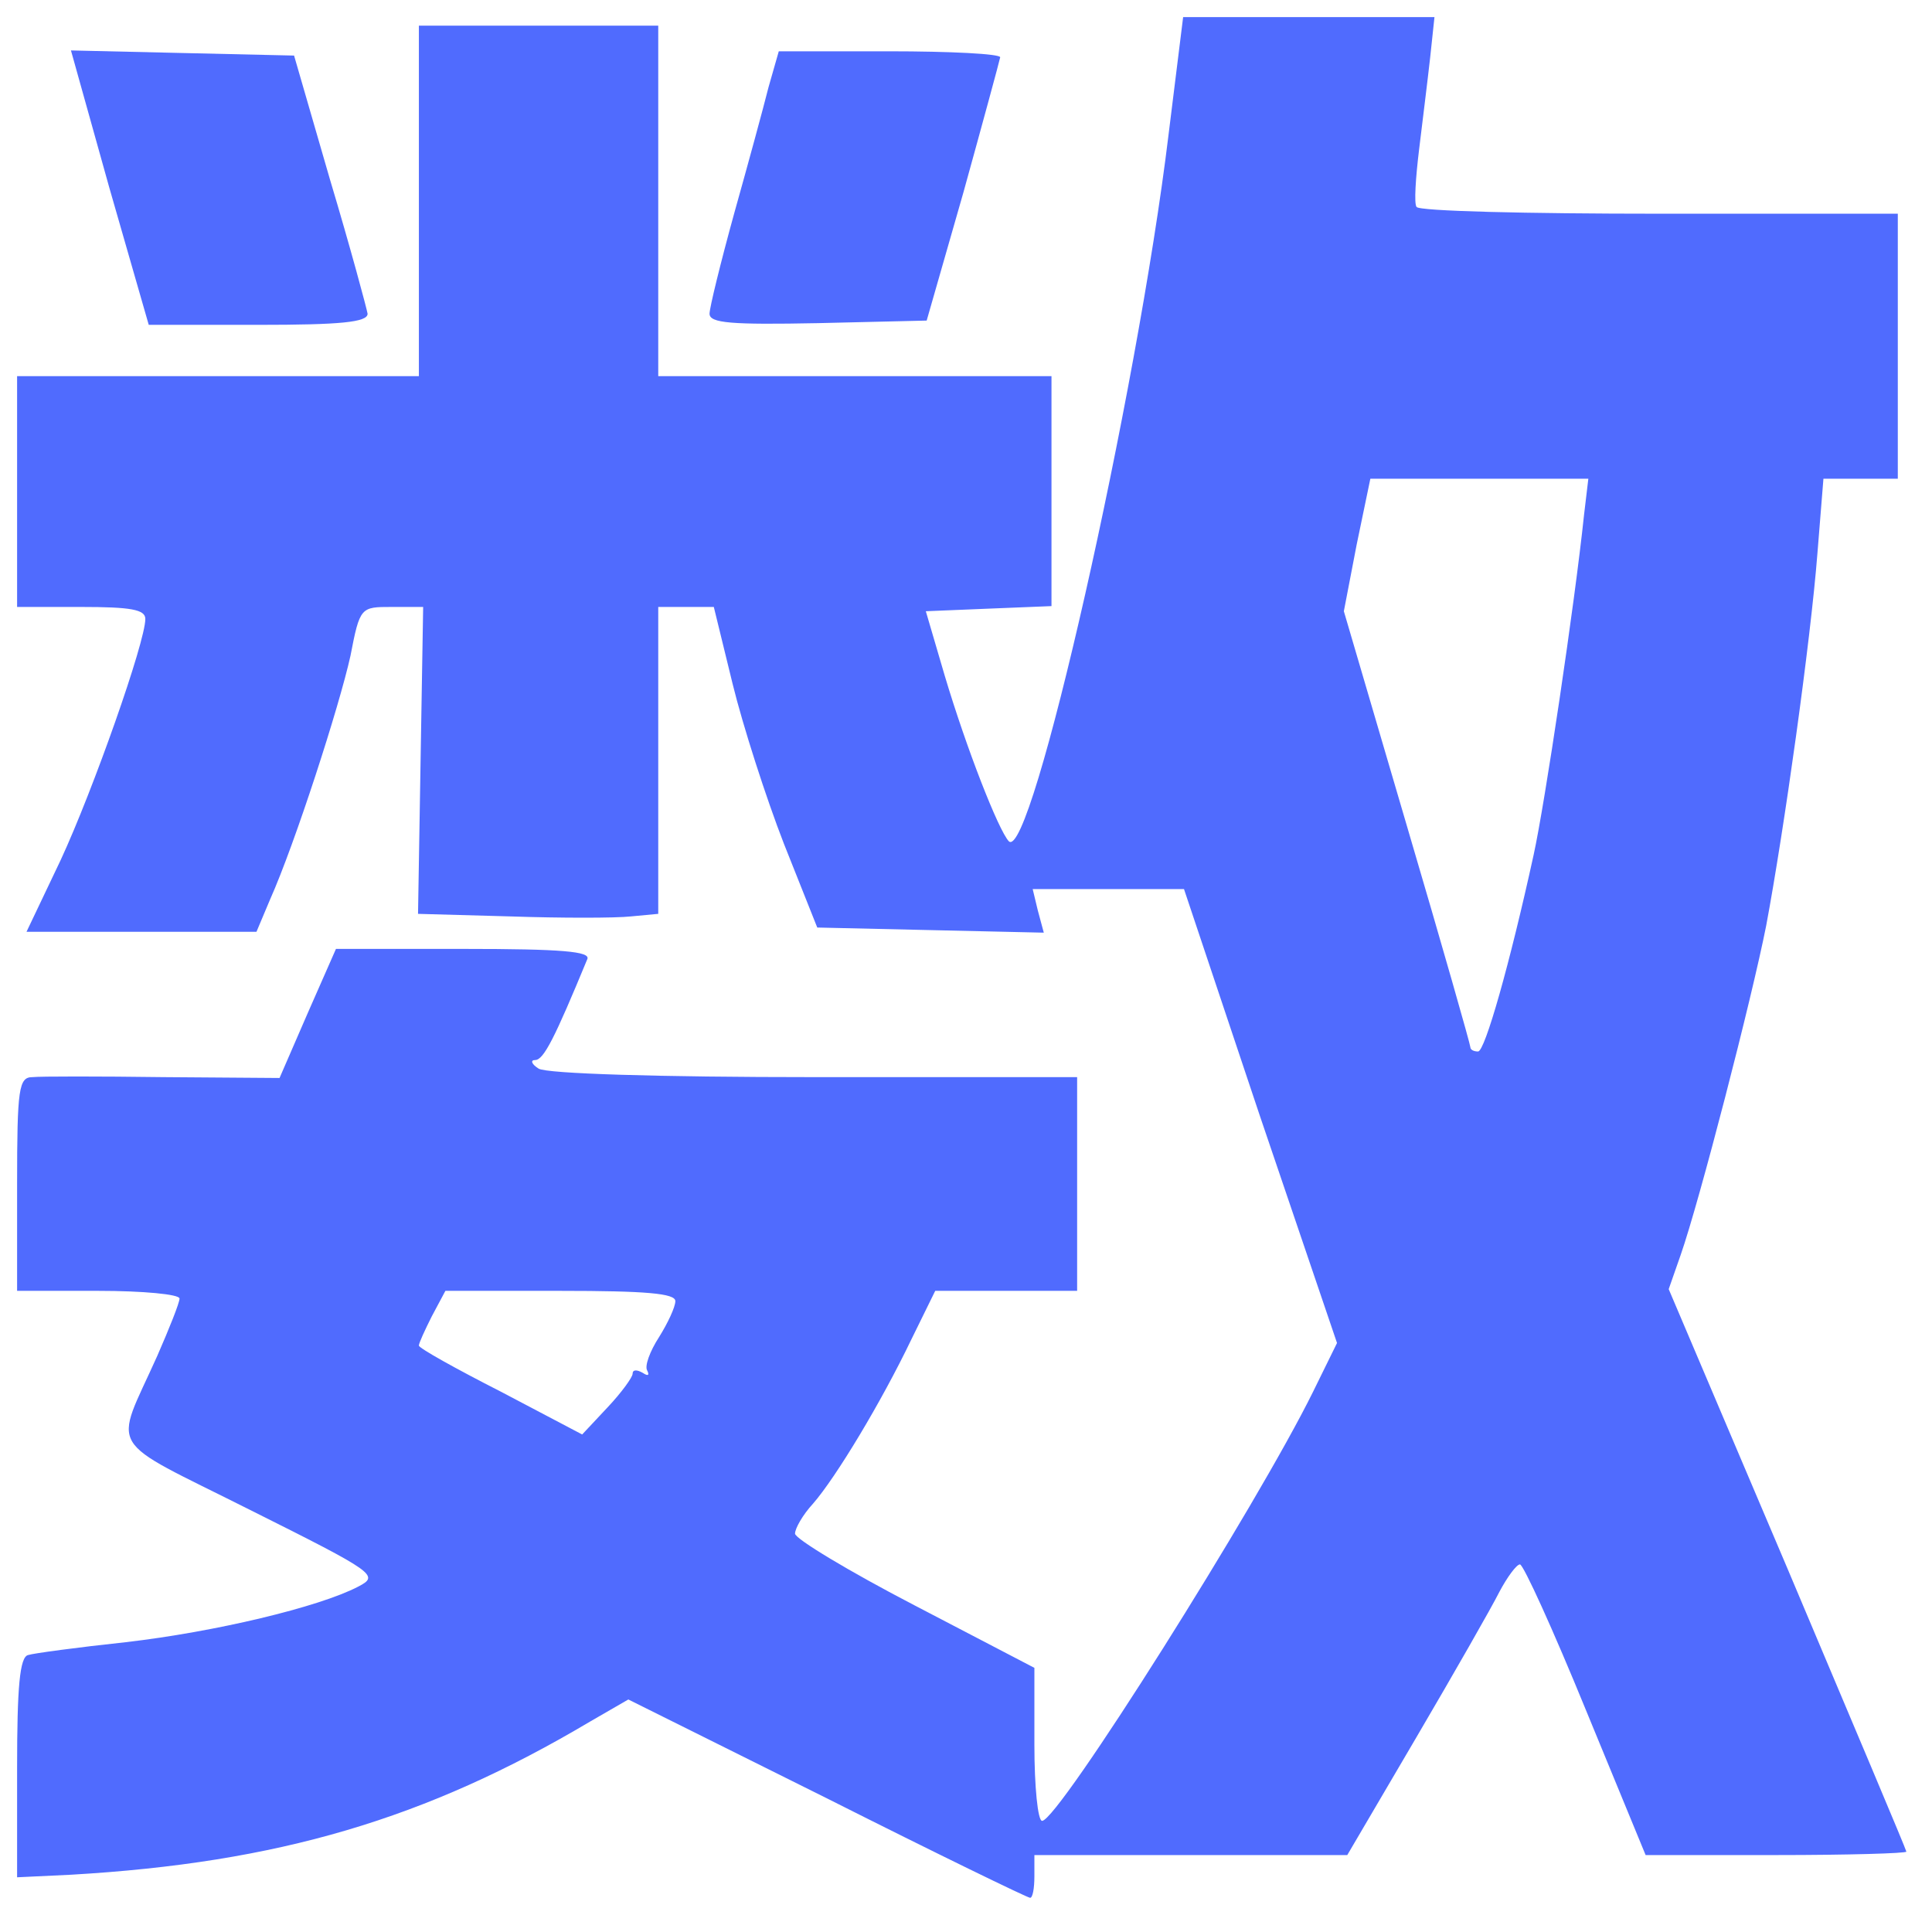
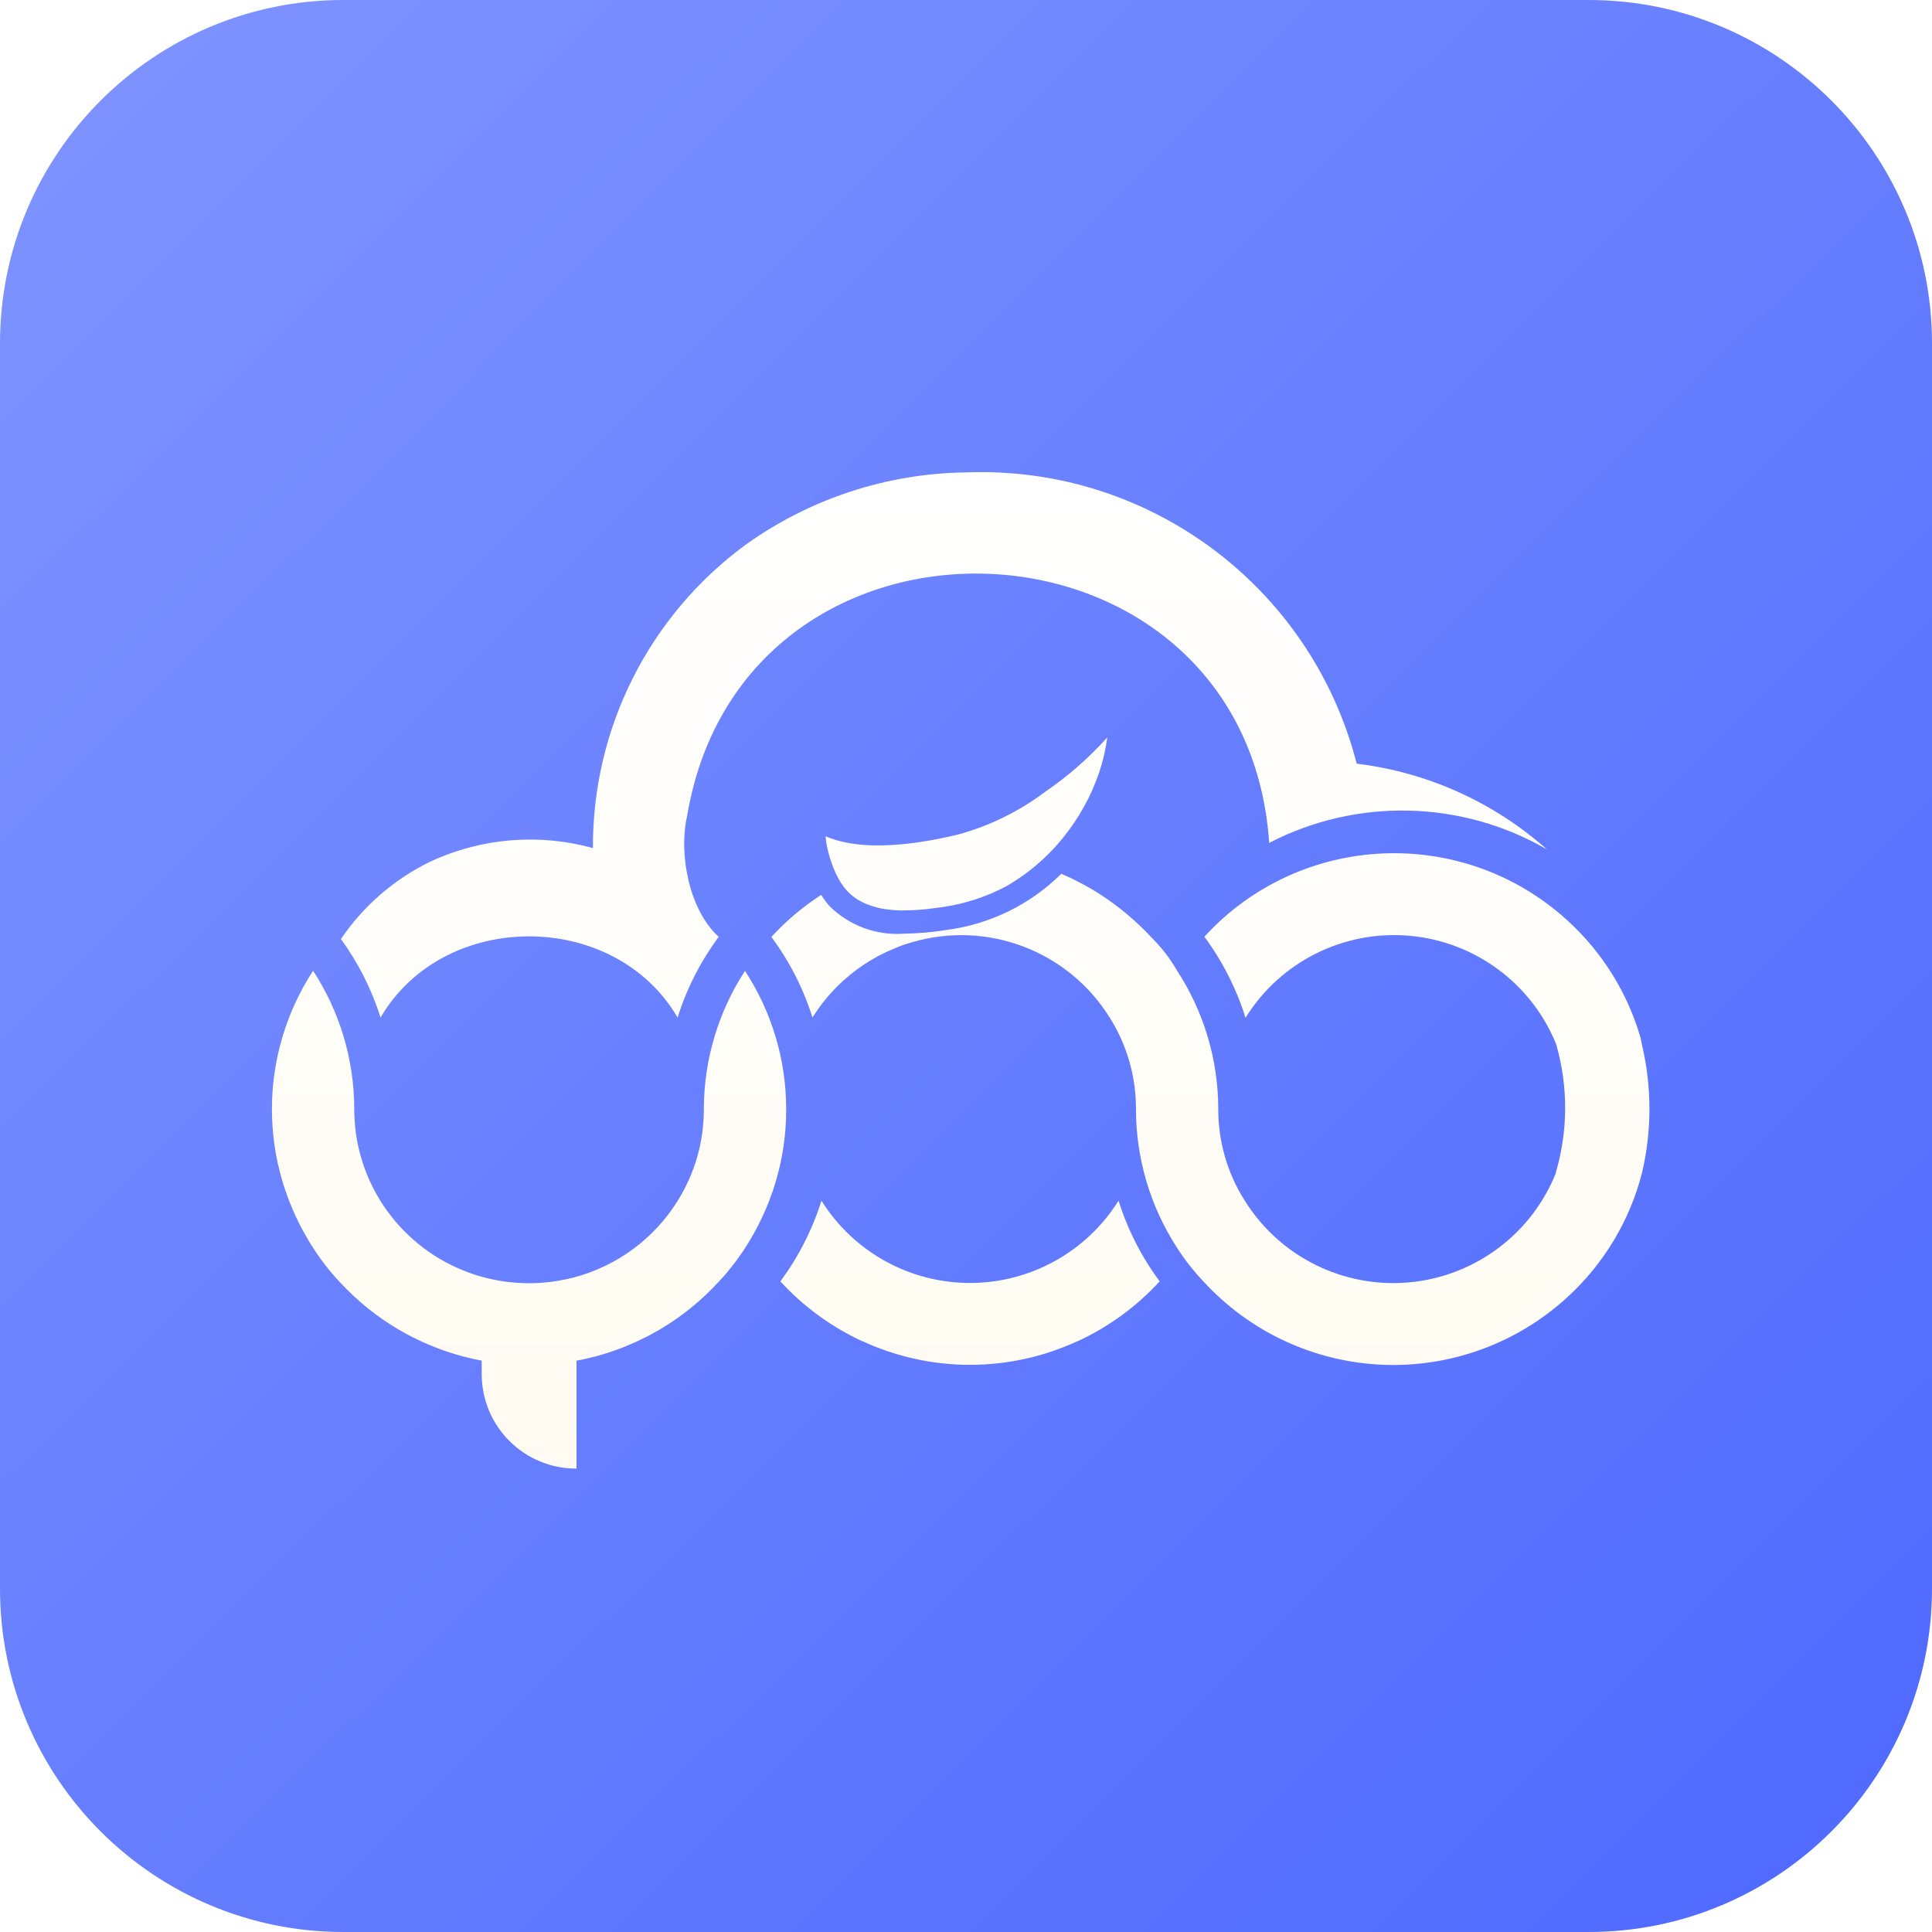
- <svg xmlns="http://www.w3.org/2000/svg" version="1.0" width="300pt" height="300pt" viewBox="0 0 226 222" preserveAspectRatio="xMidYMid meet">
-   <g transform="translate(0,222) scale(0.1,-0.1)" fill="#506bfe" stroke="none">
-     <path d="M1367 2083 c-37 -306 -161 -854 -187 -827 -12 13 -49 107 -75 194 l-22 75 73 3 74 3 0 134 0 135 -230 0 -230 0 0 205 0 205 -140 0 -140 0 0 -205 0 -205 -235 0 -235 0 0 -135 0 -135 75 0 c58 0 75 -3 75 -14 0 -27 -61 -200 -99 -282 l-40 -84 135 0 134 0 16 38 c29 65 81 226 94 285 11 57 12 57 48 57 l37 0 -3 -179 -3 -180 108 -3 c59 -2 123 -2 141 0 l32 3 0 180 0 179 33 0 32 0 22 -90 c12 -49 39 -133 60 -187 l39 -98 132 -3 133 -3 -7 26 -6 25 88 0 89 0 89 -266 90 -265 -28 -57 c-65 -132 -298 -502 -317 -502 -5 0 -9 40 -9 89 l0 90 -140 73 c-77 40 -140 78 -140 84 0 6 9 22 21 35 27 31 80 119 115 192 l28 57 83 0 83 0 0 125 0 125 -307 0 c-182 0 -314 4 -323 10 -8 5 -10 10 -4 10 10 0 23 26 61 118 4 9 -29 12 -145 12 l-149 0 -33 -75 -33 -76 -136 1 c-75 1 -144 1 -153 0 -16 0 -18 -13 -18 -125 l0 -125 95 0 c52 0 95 -4 95 -9 0 -5 -12 -35 -26 -67 -51 -114 -63 -94 108 -180 148 -74 152 -77 127 -90 -46 -24 -168 -53 -272 -65 -56 -6 -108 -13 -114 -15 -10 -2 -13 -38 -13 -132 l0 -128 63 3 c242 14 415 65 607 179 l45 26 233 -116 c127 -64 234 -116 237 -116 3 0 5 11 5 25 l0 25 183 0 183 0 81 138 c44 75 88 152 97 170 9 17 20 32 24 32 4 0 39 -77 77 -170 l70 -170 153 0 c83 0 152 2 152 4 0 2 -63 151 -139 331 l-139 327 14 40 c22 63 83 299 100 385 21 112 52 333 60 436 l7 87 43 0 44 0 0 155 0 155 -279 0 c-154 0 -282 3 -284 8 -3 4 -1 34 3 67 4 33 10 81 13 108 l5 47 -147 0 -147 0 -17 -137z m486 -445 c-11 -105 -46 -339 -59 -398 -28 -128 -57 -230 -65 -230 -5 0 -9 2 -9 5 0 3 -33 119 -74 258 l-74 252 15 78 16 77 128 0 127 0 -5 -42z m-1063 -920 c0 -7 -9 -26 -19 -42 -11 -17 -17 -34 -14 -39 3 -6 1 -7 -5 -3 -7 4 -12 4 -12 -1 0 -4 -13 -22 -29 -39 l-30 -32 -95 50 c-53 27 -96 51 -96 54 0 3 7 18 15 34 l16 30 134 0 c101 0 135 -3 135 -12z" />
-     <path d="M128 2020 l46 -160 128 0 c96 0 128 3 128 13 -1 6 -20 77 -44 157 l-42 145 -131 3 -130 3 45 -161z" />
-     <path d="M899 2138 c-6 -24 -24 -90 -40 -147 -16 -58 -29 -111 -29 -118 0 -11 25 -13 127 -11 l127 3 43 150 c23 83 42 153 43 158 0 4 -58 7 -130 7 l-129 0 -12 -42z" />
+ <svg xmlns="http://www.w3.org/2000/svg" width="135" height="135" viewBox="0 0 135 135">
+   <defs>
+     <linearGradient id="linear-gradient" x1="0.932" y1="0.951" x2="0.026" y2="0.041" gradientUnits="objectBoundingBox">
+       <stop offset="0" stop-color="#506bfe" />
+       <stop offset="1" stop-color="#7e93ff" />
+     </linearGradient>
+     <linearGradient id="linear-gradient-2" x1="0.5" x2="0.5" y2="1" gradientUnits="objectBoundingBox">
+       <stop offset="0" stop-color="#fff" />
+       <stop offset="1" stop-color="#fffbf2" />
+     </linearGradient>
+   </defs>
+   <g id="组_6327" data-name="组 6327" transform="translate(-1380 -313.541)">
+     <rect id="矩形" width="135" height="135" rx="24" transform="translate(1380 313.541)" fill="url(#linear-gradient)" />
+     <path id="联合_3" data-name="联合 3" d="M14.66,63.032v-.961c-.142-.025-.285-.05-.426-.08-.116-.024-.23-.053-.345-.08q-.28-.064-.554-.135c-.11-.029-.22-.062-.328-.094-.188-.053-.376-.109-.562-.169l-.3-.1c-.2-.066-.39-.136-.582-.21-.084-.032-.169-.065-.252-.1-.208-.083-.412-.169-.615-.259-.066-.028-.13-.059-.2-.088q-.336-.153-.665-.32l-.122-.063q-.372-.192-.736-.4l-.028-.015a18.125,18.125,0,0,1-4.237-3.412c-.15-.156-.3-.318-.437-.481-.034-.039-.069-.078-.1-.119-.066-.076-.128-.156-.192-.234-.119-.148-.238-.3-.354-.448l-.14-.189q-.171-.23-.334-.467L3.014,54.4q-.172-.258-.336-.52c-.034-.057-.07-.112-.1-.169-.111-.184-.218-.37-.322-.558-.089-.159-.173-.319-.257-.48-.026-.052-.054-.1-.08-.156a17.714,17.714,0,0,1-1.476-4.1L.432,48.4Q.366,48.1.31,47.8C.3,47.771.3,47.74.293,47.708Q.136,46.842.062,45.95c-.007-.07-.011-.138-.016-.208-.012-.179-.023-.358-.03-.538,0-.057,0-.113-.005-.169,0-.177-.009-.353-.009-.532,0-.018,0-.038,0-.059a17.68,17.68,0,0,1,2.876-9.611h0a17.706,17.706,0,0,1,2.874,9.587c0,.027,0,.054,0,.082,0,.291.014.579.034.862l0,.025a12.092,12.092,0,0,0,.235,1.665c.005.02.01.041.014.062.05.229.109.457.173.681.015.054.03.11.046.164A12.488,12.488,0,0,0,6.782,49.4c.02.045.04.087.06.132a12.176,12.176,0,0,0,2.128,3.2l.024.025c.14.151.285.3.434.443.067.066.136.129.205.195.086.082.175.161.263.238s.186.162.28.24c.049.041.1.079.15.12a12.06,12.06,0,0,0,1.272.893l.074.045c.157.095.315.185.478.273l.008,0a12.2,12.2,0,0,0,1.53.693l.134.05q.221.078.446.15l.216.065c.14.04.279.082.42.119s.314.074.471.108c.137.03.275.057.413.082s.293.051.44.072c.092.013.186.024.279.036.162.018.326.034.49.047.078.007.155.014.234.018.244.014.489.024.736.024h0c.247,0,.492-.01.735-.024.079,0,.156-.012.234-.018.165-.013.328-.028.491-.047.093-.012.186-.023.279-.036.146-.021.294-.047.439-.072s.277-.051.413-.082c.157-.034.316-.069.471-.108s.28-.078.42-.119l.216-.065q.225-.072.446-.15l.134-.05a12.127,12.127,0,0,0,1.53-.693l.009,0c.161-.087.32-.178.477-.272l.075-.046a12.16,12.16,0,0,0,1.271-.893c.05-.04.1-.078.151-.12.1-.078.186-.159.279-.239s.177-.159.265-.239c.069-.065.139-.128.205-.195.149-.145.293-.291.433-.443l.025-.025a12.151,12.151,0,0,0,2.127-3.2c.02-.043.04-.086.06-.13a12.015,12.015,0,0,0,.528-1.433c.017-.054.032-.11.047-.164.064-.224.121-.451.173-.681,0-.021.01-.042.014-.062a11.928,11.928,0,0,0,.236-1.665l0-.024c.02-.285.033-.572.033-.863,0-.027,0-.054,0-.083a17.706,17.706,0,0,1,2.875-9.586h0a17.671,17.671,0,0,1,2.877,9.611c0,.021,0,.04,0,.059,0,.177-.005.352-.011.528,0,.057,0,.114,0,.173-.008.179-.017.358-.031.536-.005.07-.011.14-.016.209a17.486,17.486,0,0,1-.23,1.756c-.007.033-.011.065-.017.1-.038.2-.079.4-.122.592l-.007.028a17.827,17.827,0,0,1-.516,1.821v0a17.958,17.958,0,0,1-.958,2.272c-.027.052-.054.1-.081.156-.083.159-.166.318-.252.474-.106.189-.214.378-.326.563-.035.057-.071.111-.1.167-.109.175-.221.349-.337.521-.047.07-.094.139-.142.208-.108.158-.221.313-.334.468l-.139.187c-.117.152-.236.3-.356.449-.062.078-.126.158-.191.234-.033.04-.068.079-.1.119-.144.163-.289.325-.438.481a18.119,18.119,0,0,1-4.236,3.412l-.031.015c-.24.14-.486.274-.735.4l-.121.063q-.33.166-.667.32c-.063.03-.129.06-.193.088q-.3.135-.615.259c-.085.033-.168.066-.254.1-.191.074-.386.144-.582.21l-.3.1c-.185.06-.374.115-.561.17-.109.03-.218.063-.328.092-.184.048-.369.092-.554.135-.116.027-.231.057-.346.08-.141.03-.283.055-.425.08V69.62A6.6,6.6,0,0,1,14.66,63.032Zm50.433-6.487A16,16,0,0,1,63.253,54.2a17.79,17.79,0,0,1-2.876-9.7,11.928,11.928,0,0,0-1.84-6.407l-.007-.009a12.217,12.217,0,0,0-13.744-5.261l-.035.011c-.114.033-.226.065-.338.1l-.049.016-.223.075-.093.032c-.082.029-.164.061-.246.091-.035.013-.067.029-.1.042-.139.055-.277.112-.412.172s-.259.113-.387.174c-.072.035-.143.071-.215.108-.114.055-.228.108-.34.169l-.022.011c-.164.089-.326.183-.485.278l-.045.027a12.2,12.2,0,0,0-1.855,1.383l-.007,0a12.26,12.26,0,0,0-1.47,1.593c-.054.07-.108.14-.161.211-.069.094-.136.187-.2.284-.084.119-.165.241-.245.365-.027.043-.059.085-.086.129A19.006,19.006,0,0,0,34.9,32.47l.007-.009q.31-.336.636-.658c.02-.02.04-.037.06-.055q.292-.287.6-.56l.058-.05q.29-.258.592-.5c.074-.061.151-.119.226-.178.151-.117.3-.234.455-.346.111-.082.225-.161.339-.24s.243-.171.367-.252c.048-.033.1-.062.145-.092a5.366,5.366,0,0,0,.571.78,6.724,6.724,0,0,0,5.237,1.931,20.256,20.256,0,0,0,2.929-.257,13.936,13.936,0,0,0,8.035-3.926c.03.011.058.023.085.035.189.08.375.165.559.251l.256.123c.178.088.353.177.527.271.092.048.183.1.274.149q.243.134.482.275c.1.063.207.127.309.191.142.088.282.176.421.269.124.082.246.166.367.252s.227.158.338.24c.155.112.306.229.457.346.075.06.151.117.225.178.2.162.4.329.592.5l.066.057c.451.4.894.821,1.3,1.267a10.872,10.872,0,0,1,1.841,2.374A17.7,17.7,0,0,1,66.127,44.5a11.9,11.9,0,0,0,1.841,6.38,12.234,12.234,0,0,0,21.763-1.945h-.017a16.032,16.032,0,0,0,.043-8.9h.011a12.221,12.221,0,0,0-21.736-1.917,19.168,19.168,0,0,0-2.875-5.664,17.971,17.971,0,0,1,25.393-1.115,17.767,17.767,0,0,1,5.08,8.161c.038.178.077.356.111.535a19.509,19.509,0,0,1,0,8.9h0a17.746,17.746,0,0,1-5.218,8.706,17.989,17.989,0,0,1-25.43-1.1ZM41.279,60.721v.01a18.069,18.069,0,0,1-5.751-4.194A19.028,19.028,0,0,0,38.4,50.9a12.245,12.245,0,0,0,20.759,0,19.025,19.025,0,0,0,2.875,5.635,18.057,18.057,0,0,1-5.751,4.194v-.01a17.894,17.894,0,0,1-15.009,0ZM7.592,38.1a19,19,0,0,0-2.769-5.485,15.978,15.978,0,0,1,6.3-5.433,16.509,16.509,0,0,1,11.309-.922A26.132,26.132,0,0,1,33.092,5.071,27.042,27.042,0,0,1,48.525.009,27.1,27.1,0,0,1,75.8,20.362a24.458,24.458,0,0,1,13.287,5.985,20.217,20.217,0,0,0-19.4-.45C68.032,1.923,32.984.38,29.013,24.012c-.622,2.773.193,6.643,2.21,8.449A19.04,19.04,0,0,0,28.347,38.1C23.933,30.54,12.008,30.537,7.592,38.1ZM44.106,30.62c-.116,0-.23,0-.345-.009l-.178-.008c-.138-.009-.275-.021-.413-.037-.035,0-.07-.005-.106-.01-.173-.021-.344-.048-.514-.082-.039-.008-.075-.018-.114-.026-.13-.028-.258-.06-.384-.1-.057-.016-.111-.036-.167-.054-.107-.034-.212-.072-.315-.113-.059-.024-.117-.05-.175-.075-.1-.045-.193-.095-.287-.145-.055-.032-.109-.061-.164-.094-.1-.06-.19-.127-.283-.2-.043-.032-.089-.063-.131-.1a3.435,3.435,0,0,1-.372-.353,3.826,3.826,0,0,1-.388-.512l0,0,0,0c-.1-.157-.191-.323-.277-.492l-.031-.059q-.121-.246-.221-.5c-.009-.021-.017-.042-.025-.064-.067-.169-.127-.337-.179-.5l-.01-.026c-.054-.169-.1-.332-.14-.485l0-.011c-.039-.151-.071-.289-.1-.419l-.01-.046c-.024-.121-.043-.226-.057-.319l0-.038a1.83,1.83,0,0,1-.023-.211.023.023,0,0,1,0-.009c0-.047,0-.072.009-.075v-.005h0c.1.041.2.082.306.121l.1.035c.078.027.155.054.238.08l.133.038c.079.023.157.045.242.066.05.013.1.025.158.037.082.02.165.038.252.054l.183.035c.087.015.176.03.268.043l.2.028c.094.012.19.022.289.033l.225.021c.1.008.2.014.309.02.081.005.162.009.246.012.109,0,.223.007.339.008l.273,0,.252-.005c.11,0,.223-.005.339-.011.091,0,.184-.009.278-.014.118-.007.237-.014.36-.024l.3-.025c.126-.012.256-.025.387-.04l.314-.036c.136-.017.275-.037.415-.057.108-.015.215-.03.327-.048.151-.023.307-.05.465-.077.107-.018.213-.036.324-.057.177-.032.36-.07.542-.107.1-.02.195-.038.3-.06.286-.06.58-.126.884-.2a18.115,18.115,0,0,0,6.076-2.983,24.179,24.179,0,0,0,4.343-3.8c-.049.372-.121.744-.2,1.114-.016.077-.034.153-.052.231q-.133.545-.31,1.082c-.016.049-.035.1-.051.145q-.179.514-.4,1.017l-.052.124q-.243.542-.532,1.066l-.075.134A14.918,14.918,0,0,1,55.3,25.513l-.055.07A14.257,14.257,0,0,1,52.45,28.2l-.127.088c-.338.233-.681.455-1.037.655h0a13.556,13.556,0,0,1-4.4,1.435c-.146.022-.31.043-.479.066l-.134.018c-.181.024-.372.047-.572.067l-.108.011c-.2.02-.4.037-.612.05-.017,0-.034,0-.05,0-.218.013-.439.02-.663.022l-.079,0Z" transform="translate(1399 346.541)" fill="url(#linear-gradient-2)" />
  </g>
</svg>
